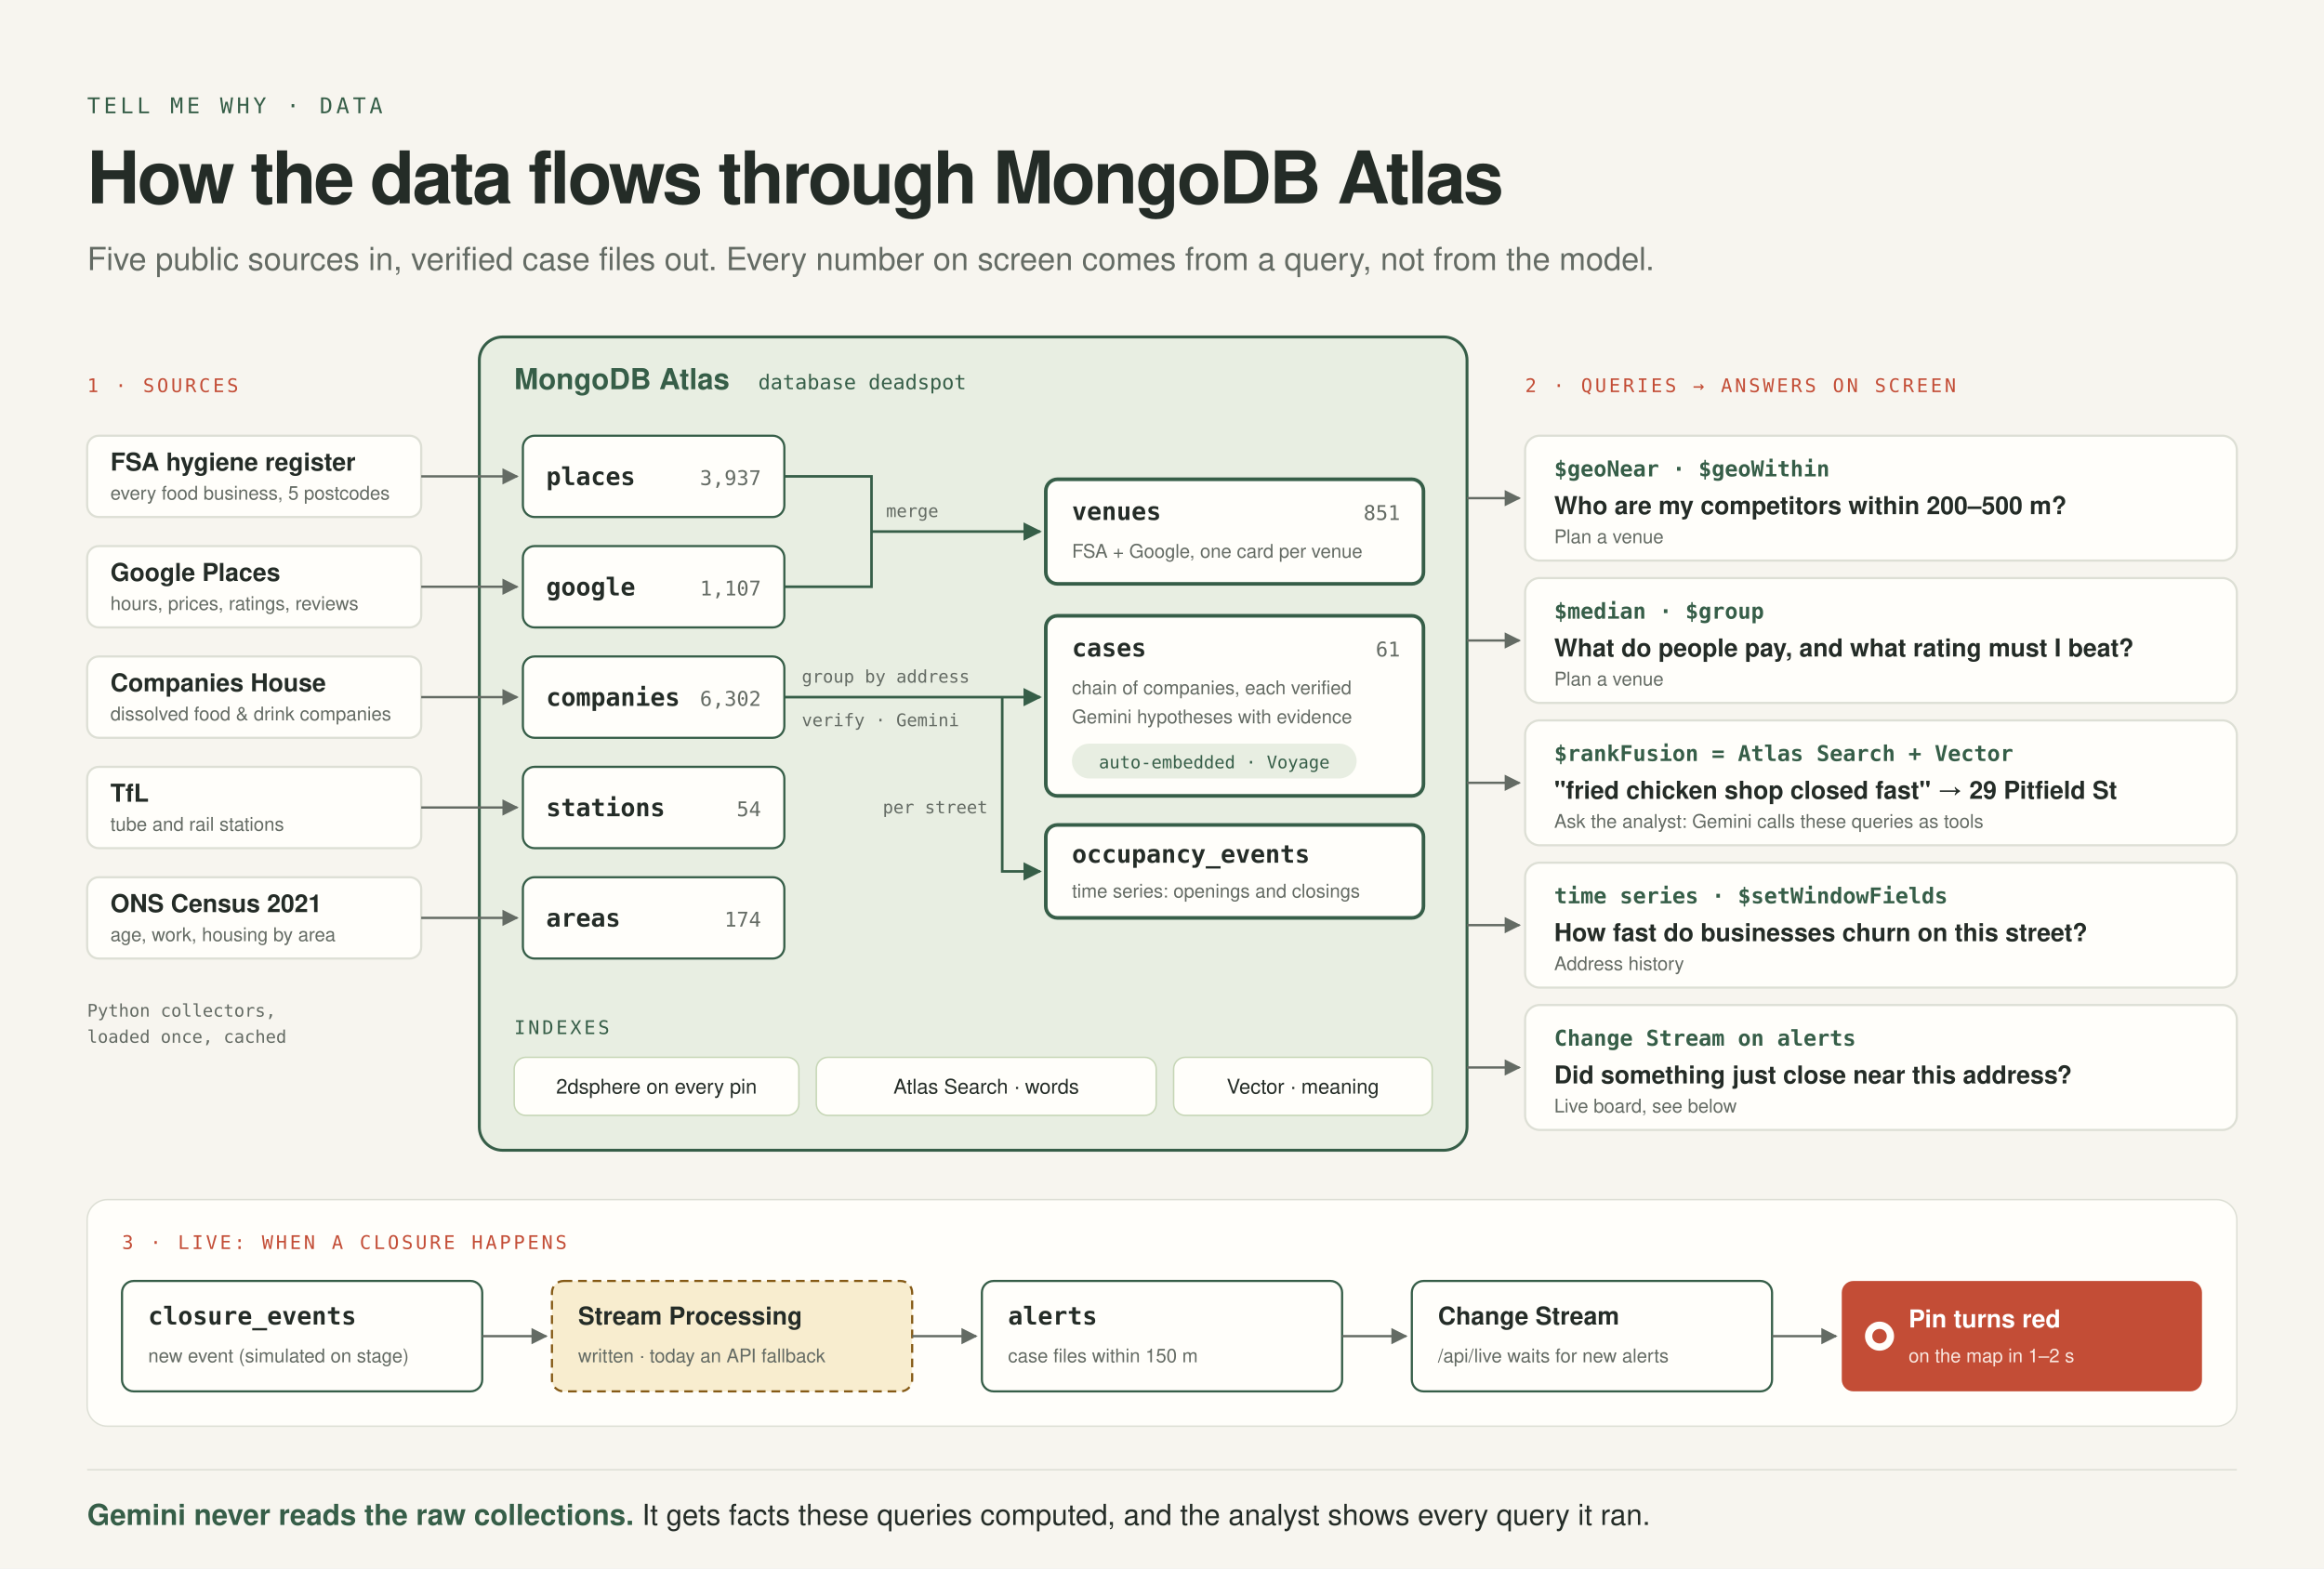
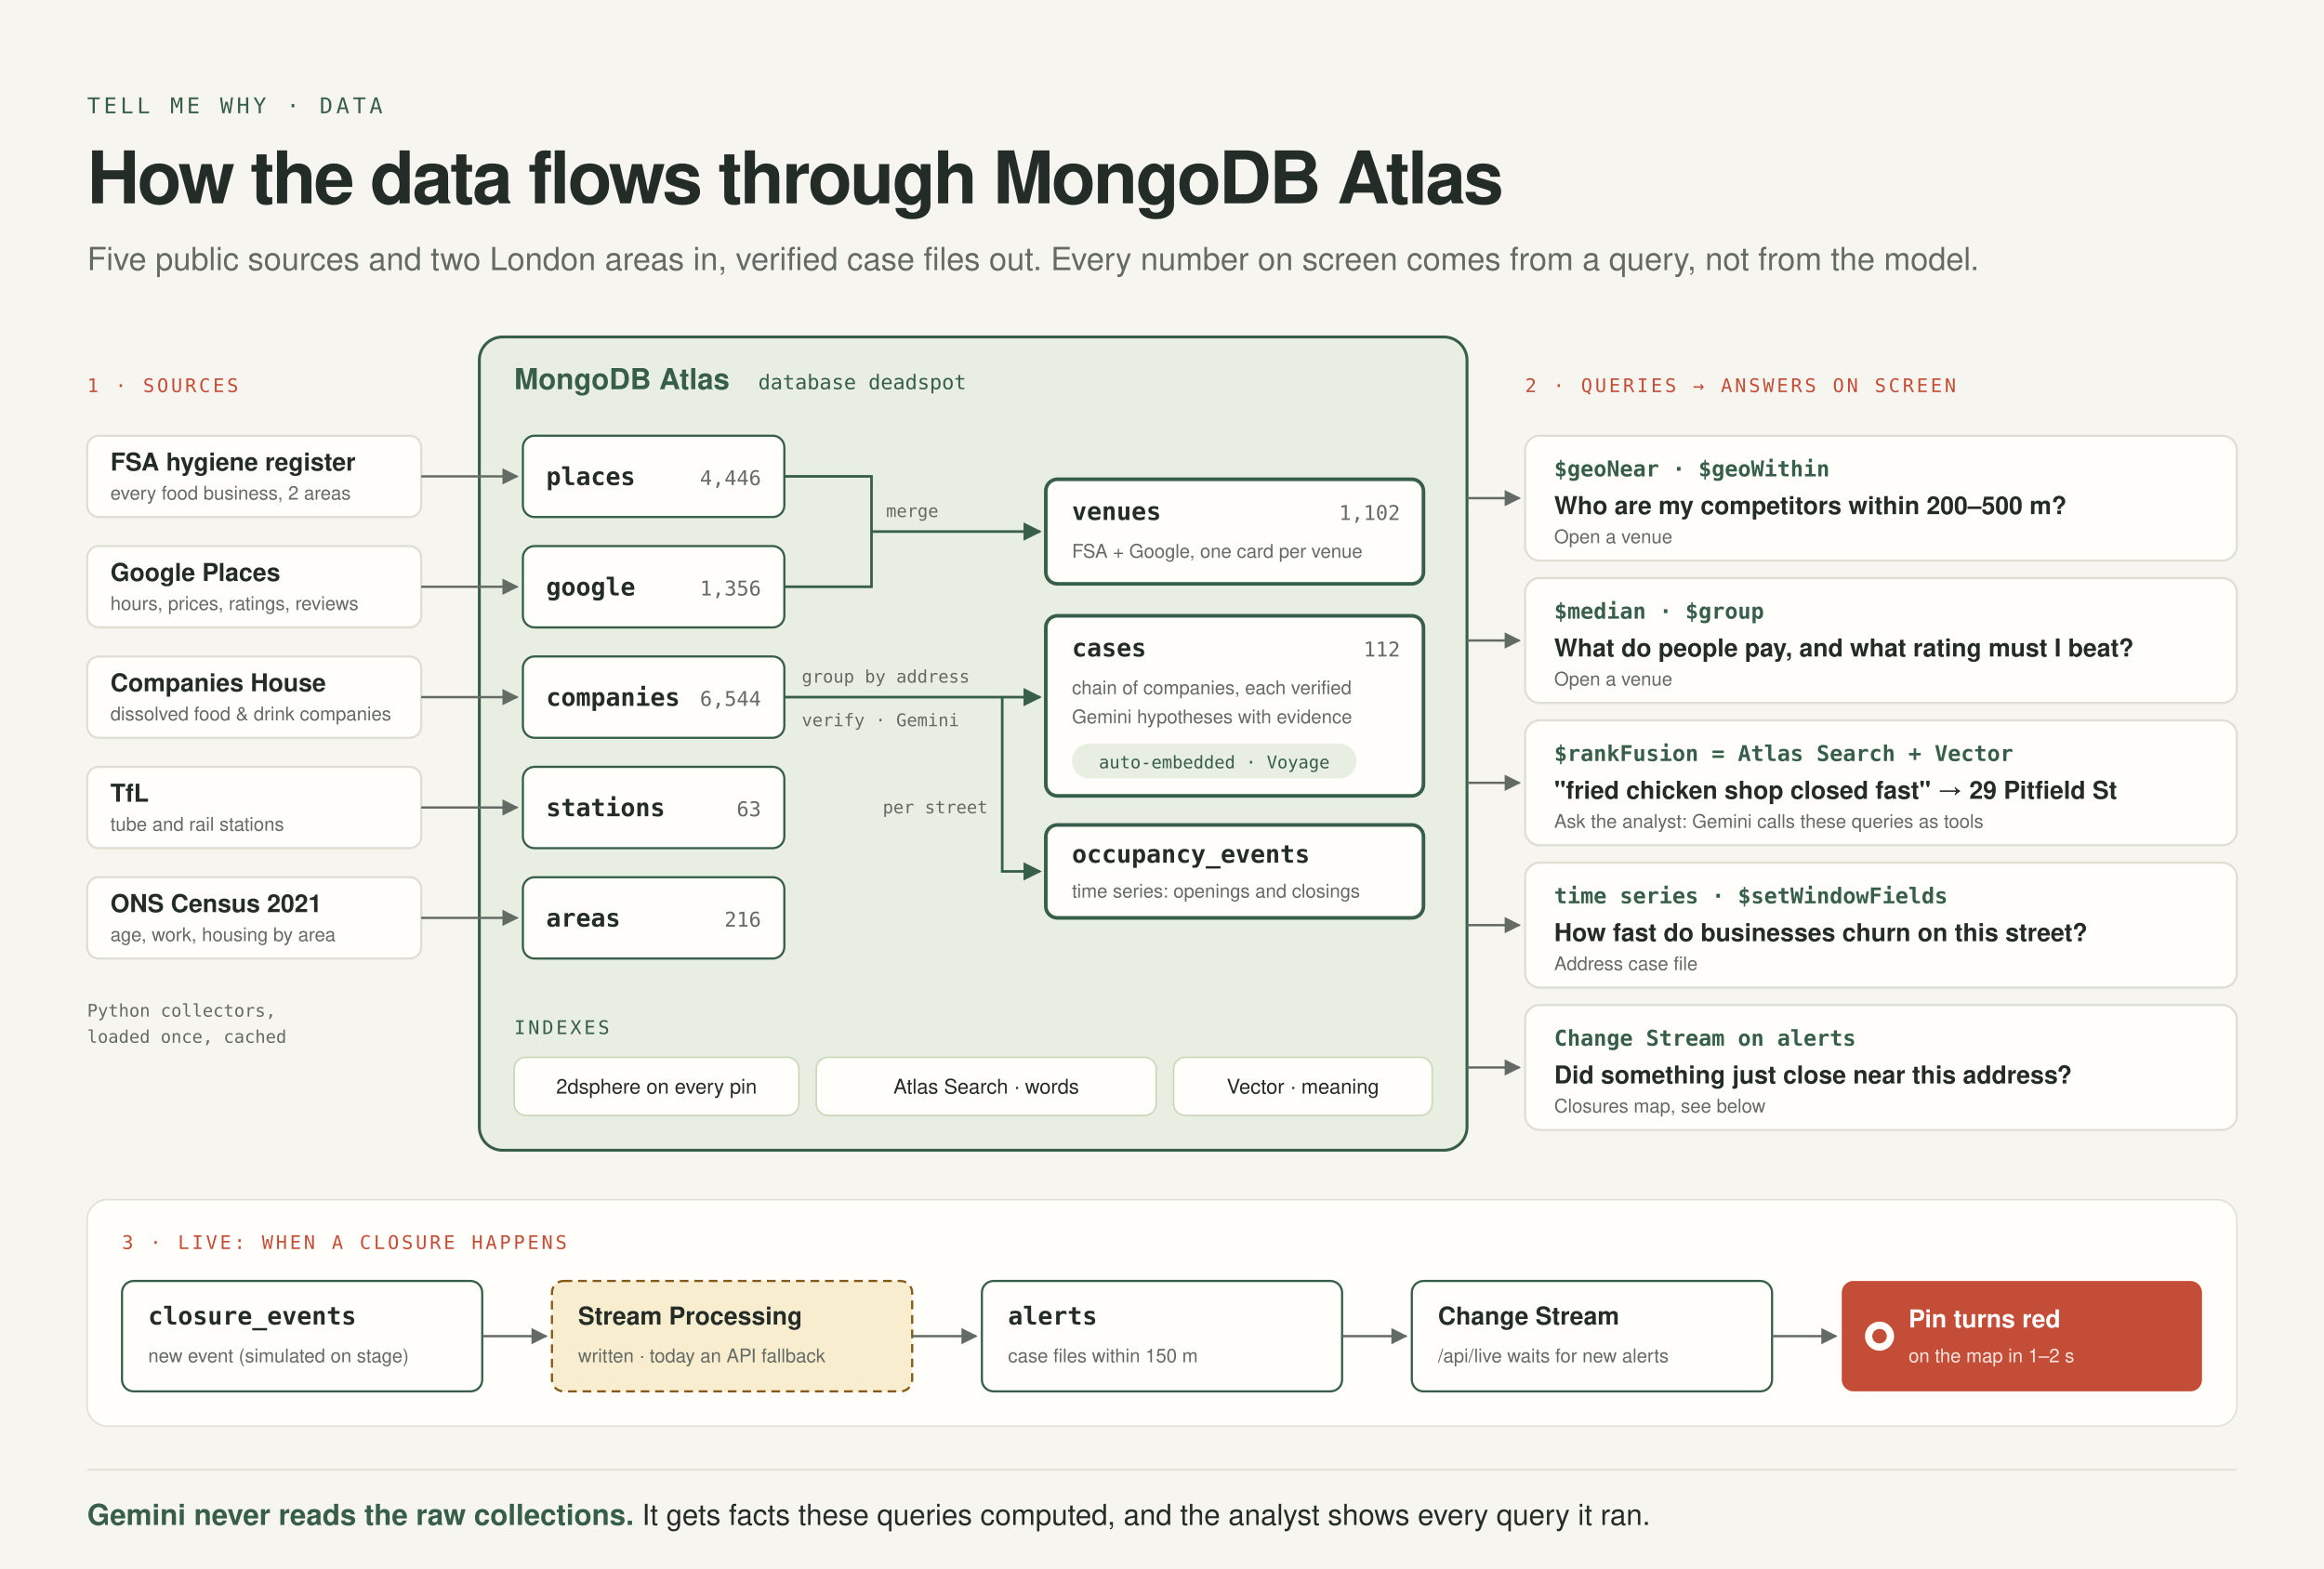
<svg xmlns="http://www.w3.org/2000/svg" width="1600" height="1080" viewBox="0 0 1600 1080" font-family="-apple-system, BlinkMacSystemFont, 'Segoe UI', Helvetica, Arial, sans-serif">
  <defs>
    <marker id="ar" viewBox="0 0 10 10" refX="9" refY="5" markerWidth="7" markerHeight="7" orient="auto">
      <path d="M0 0L10 5L0 10z" fill="#646b64" />
    </marker>
    <marker id="arg" viewBox="0 0 10 10" refX="9" refY="5" markerWidth="7" markerHeight="7" orient="auto">
      <path d="M0 0L10 5L0 10z" fill="#365e48" />
    </marker>
    <style>
      .mono{font-family:ui-monospace, 'SF Mono', Menlo, Consolas, monospace}
      .tag{font-size:13px;letter-spacing:1.8px;fill:#c34d36}
      .gtag{font-size:13px;letter-spacing:1.8px;fill:#365e48}
      .chip{fill:#fffefa;stroke:#dddfd5;stroke-width:1.5}
      .coll{fill:#fffefa;stroke:#365e48;stroke-width:1.5}
      .cn{font-size:17px;font-weight:700;fill:#242c27}
      .cc{font-size:14px;fill:#646b64}
      .nm{font-size:17px;font-weight:700;fill:#242c27}
      .sub{font-size:13px;fill:#646b64}
      .ln{stroke:#646b64;stroke-width:1.6;fill:none}
      .lg{stroke:#365e48;stroke-width:1.8;fill:none}
      .op{font-size:15px;font-weight:700;fill:#365e48}
      .q{font-size:17px;fill:#242c27;font-weight:600}
      .lbl{font-size:12px;fill:#646b64}
    </style>
  </defs>
  <rect width="1600" height="1080" fill="#f7f5ef" />
  <text x="60" y="78" class="mono" font-size="15" letter-spacing="2.4" fill="#365e48">TELL ME WHY · DATA</text>
  <text x="60" y="140" font-size="50" font-weight="700" fill="#242c27" letter-spacing="-1.6">How the data flows through MongoDB Atlas</text>
-   <text x="60" y="186" font-size="22" fill="#646b64">Five public sources in, verified case files out. Every number on screen comes from a query, not from the model.</text>
+   <text x="60" y="186" font-size="22" fill="#646b64">Five public sources and two London areas in, verified case files out. Every number on screen comes from a query, not from the model.</text>
  <text x="60" y="270" class="mono tag">1 · SOURCES</text>
  <g>
    <rect x="60" y="300" width="230" height="56" rx="8" class="chip" />
    <text x="76" y="324" class="nm" font-size="16">FSA hygiene register</text>
-     <text x="76" y="344" class="sub">every food business, 5 postcodes</text>
+     <text x="76" y="344" class="sub">every food business, 2 areas</text>
    <rect x="60" y="376" width="230" height="56" rx="8" class="chip" />
    <text x="76" y="400" class="nm" font-size="16">Google Places</text>
    <text x="76" y="420" class="sub">hours, prices, ratings, reviews</text>
    <rect x="60" y="452" width="230" height="56" rx="8" class="chip" />
    <text x="76" y="476" class="nm" font-size="16">Companies House</text>
    <text x="76" y="496" class="sub">dissolved food &amp; drink companies</text>
    <rect x="60" y="528" width="230" height="56" rx="8" class="chip" />
    <text x="76" y="552" class="nm" font-size="16">TfL</text>
    <text x="76" y="572" class="sub">tube and rail stations</text>
    <rect x="60" y="604" width="230" height="56" rx="8" class="chip" />
    <text x="76" y="628" class="nm" font-size="16">ONS Census 2021</text>
    <text x="76" y="648" class="sub">age, work, housing by area</text>
  </g>
  <text x="60" y="700" class="lbl mono">Python collectors,</text>
  <text x="60" y="718" class="lbl mono">loaded once, cached</text>
  <rect x="330" y="232" width="680" height="560" rx="16" fill="#e8eee2" stroke="#365e48" stroke-width="2" />
  <text x="354" y="268" font-size="20" font-weight="700" fill="#365e48">MongoDB Atlas</text>
  <text x="522" y="268" class="mono" font-size="14" fill="#365e48">database deadspot</text>
  <g class="ln" marker-end="url(#ar)">
    <path d="M290 328 H356" />
    <path d="M290 404 H356" />
    <path d="M290 480 H356" />
    <path d="M290 556 H356" />
    <path d="M290 632 H356" />
  </g>
  <g class="mono">
    <rect x="360" y="300" width="180" height="56" rx="8" class="coll" />
    <text x="376" y="334" class="cn">places</text>
-     <text x="524" y="334" text-anchor="end" class="cc">3,937</text>
+     <text x="524" y="334" text-anchor="end" class="cc">4,446</text>
    <rect x="360" y="376" width="180" height="56" rx="8" class="coll" />
    <text x="376" y="410" class="cn">google</text>
-     <text x="524" y="410" text-anchor="end" class="cc">1,107</text>
+     <text x="524" y="410" text-anchor="end" class="cc">1,356</text>
    <rect x="360" y="452" width="180" height="56" rx="8" class="coll" />
    <text x="376" y="486" class="cn">companies</text>
-     <text x="524" y="486" text-anchor="end" class="cc">6,302</text>
+     <text x="524" y="486" text-anchor="end" class="cc">6,544</text>
    <rect x="360" y="528" width="180" height="56" rx="8" class="coll" />
    <text x="376" y="562" class="cn">stations</text>
-     <text x="524" y="562" text-anchor="end" class="cc">54</text>
+     <text x="524" y="562" text-anchor="end" class="cc">63</text>
    <rect x="360" y="604" width="180" height="56" rx="8" class="coll" />
    <text x="376" y="638" class="cn">areas</text>
-     <text x="524" y="638" text-anchor="end" class="cc">174</text>
+     <text x="524" y="638" text-anchor="end" class="cc">216</text>
  </g>
  <path d="M540 328 H600 V404 H540" class="lg" />
  <path d="M600 366 H716" class="lg" marker-end="url(#arg)" />
  <text x="610" y="356" class="lbl mono">merge</text>
  <path d="M540 480 H716" class="lg" marker-end="url(#arg)" />
  <text x="552" y="470" class="lbl mono">group by address</text>
  <text x="552" y="500" class="lbl mono">verify · Gemini</text>
  <path d="M690 480 V600 H716" class="lg" marker-end="url(#arg)" />
  <text x="680" y="560" text-anchor="end" class="lbl mono">per street</text>
  <g>
    <rect x="720" y="330" width="260" height="72" rx="8" fill="#fffefa" stroke="#365e48" stroke-width="2.5" />
    <text x="738" y="358" class="cn mono">venues</text>
-     <text x="964" y="358" text-anchor="end" class="cc mono">851</text>
+     <text x="964" y="358" text-anchor="end" class="cc mono">1,102</text>
    <text x="738" y="384" class="sub">FSA + Google, one card per venue</text>
    <rect x="720" y="424" width="260" height="124" rx="8" fill="#fffefa" stroke="#365e48" stroke-width="2.5" />
    <text x="738" y="452" class="cn mono">cases</text>
-     <text x="964" y="452" text-anchor="end" class="cc mono">61</text>
+     <text x="964" y="452" text-anchor="end" class="cc mono">112</text>
    <text x="738" y="478" class="sub">chain of companies, each verified</text>
    <text x="738" y="498" class="sub">Gemini hypotheses with evidence</text>
    <rect x="738" y="512" width="196" height="24" rx="12" fill="#e8eee2" />
    <text x="836" y="529" text-anchor="middle" class="mono" font-size="12" fill="#365e48">auto-embedded · Voyage</text>
    <rect x="720" y="568" width="260" height="64" rx="8" fill="#fffefa" stroke="#365e48" stroke-width="2.5" />
    <text x="738" y="594" class="cn mono">occupancy_events</text>
    <text x="738" y="618" class="sub">time series: openings and closings</text>
  </g>
  <text x="354" y="712" class="mono gtag">INDEXES</text>
  <rect x="354" y="728" width="196" height="40" rx="8" fill="#fffefa" stroke="#c6d6b6" />
  <text x="452" y="753" text-anchor="middle" font-size="14" fill="#242c27">2dsphere on every pin</text>
  <rect x="562" y="728" width="234" height="40" rx="8" fill="#fffefa" stroke="#c6d6b6" />
  <text x="679" y="753" text-anchor="middle" font-size="14" fill="#242c27">Atlas Search · words</text>
  <rect x="808" y="728" width="178" height="40" rx="8" fill="#fffefa" stroke="#c6d6b6" />
  <text x="897" y="753" text-anchor="middle" font-size="14" fill="#242c27">Vector · meaning</text>
  <text x="1050" y="270" class="mono tag">2 · QUERIES → ANSWERS ON SCREEN</text>
  <g class="ln" marker-end="url(#ar)">
    <path d="M1010 343 H1046" />
    <path d="M1010 441 H1046" />
    <path d="M1010 539 H1046" />
    <path d="M1010 637 H1046" />
    <path d="M1010 735 H1046" />
  </g>
  <g>
    <rect x="1050" y="300" width="490" height="86" rx="10" class="chip" />
    <text x="1070" y="328" class="op mono">$geoNear · $geoWithin</text>
    <text x="1070" y="354" class="q">Who are my competitors within 200–500 m?</text>
-     <text x="1070" y="374" class="sub">Plan a venue</text>
+     <text x="1070" y="374" class="sub">Open a venue</text>
    <rect x="1050" y="398" width="490" height="86" rx="10" class="chip" />
    <text x="1070" y="426" class="op mono">$median · $group</text>
    <text x="1070" y="452" class="q">What do people pay, and what rating must I beat?</text>
-     <text x="1070" y="472" class="sub">Plan a venue</text>
+     <text x="1070" y="472" class="sub">Open a venue</text>
    <rect x="1050" y="496" width="490" height="86" rx="10" class="chip" />
    <text x="1070" y="524" class="op mono">$rankFusion = Atlas Search + Vector</text>
    <text x="1070" y="550" class="q">"fried chicken shop closed fast" → 29 Pitfield St</text>
    <text x="1070" y="570" class="sub">Ask the analyst: Gemini calls these queries as tools</text>
    <rect x="1050" y="594" width="490" height="86" rx="10" class="chip" />
    <text x="1070" y="622" class="op mono">time series · $setWindowFields</text>
    <text x="1070" y="648" class="q">How fast do businesses churn on this street?</text>
-     <text x="1070" y="668" class="sub">Address history</text>
+     <text x="1070" y="668" class="sub">Address case file</text>
    <rect x="1050" y="692" width="490" height="86" rx="10" class="chip" />
    <text x="1070" y="720" class="op mono">Change Stream on alerts</text>
    <text x="1070" y="746" class="q">Did something just close near this address?</text>
-     <text x="1070" y="766" class="sub">Live board, see below</text>
+     <text x="1070" y="766" class="sub">Closures map, see below</text>
  </g>
  <rect x="60" y="826" width="1480" height="156" rx="14" fill="#fffefa" stroke="#dddfd5" />
  <text x="84" y="860" class="mono tag">3 · LIVE: WHEN A CLOSURE HAPPENS</text>
  <g>
    <rect x="84" y="882" width="248" height="76" rx="8" class="coll" />
    <text x="102" y="912" class="cn mono">closure_events</text>
    <text x="102" y="938" class="sub">new event (simulated on stage)</text>
    <rect x="380" y="882" width="248" height="76" rx="8" fill="#f8edcf" stroke="#855a16" stroke-width="1.5" stroke-dasharray="6 4" />
    <text x="398" y="912" class="nm">Stream Processing</text>
    <text x="398" y="938" class="sub">written · today an API fallback</text>
    <rect x="676" y="882" width="248" height="76" rx="8" class="coll" />
    <text x="694" y="912" class="cn mono">alerts</text>
    <text x="694" y="938" class="sub">case files within 150 m</text>
    <rect x="972" y="882" width="248" height="76" rx="8" class="coll" />
    <text x="990" y="912" class="nm">Change Stream</text>
    <text x="990" y="938" class="sub">/api/live waits for new alerts</text>
    <rect x="1268" y="882" width="248" height="76" rx="8" fill="#c34d36" />
    <circle cx="1294" cy="920" r="10" fill="#fffefa" />
    <circle cx="1294" cy="920" r="5" fill="#c34d36" />
    <text x="1314" y="914" class="nm" fill="#fff" style="fill:#fff">Pin turns red</text>
    <text x="1314" y="938" font-size="13" fill="#f9e7df">on the map in 1–2 s</text>
  </g>
  <g class="ln" marker-end="url(#ar)">
    <path d="M332 920 H376" />
    <path d="M628 920 H672" />
    <path d="M924 920 H968" />
    <path d="M1220 920 H1264" />
  </g>
  <line x1="60" y1="1012" x2="1540" y2="1012" stroke="#dddfd5" />
  <text x="60" y="1050" font-size="20" fill="#242c27">
    <tspan font-weight="700" fill="#365e48">Gemini never reads the raw collections.</tspan> It gets facts these queries computed, and the analyst shows every query it ran.</text>
</svg>
